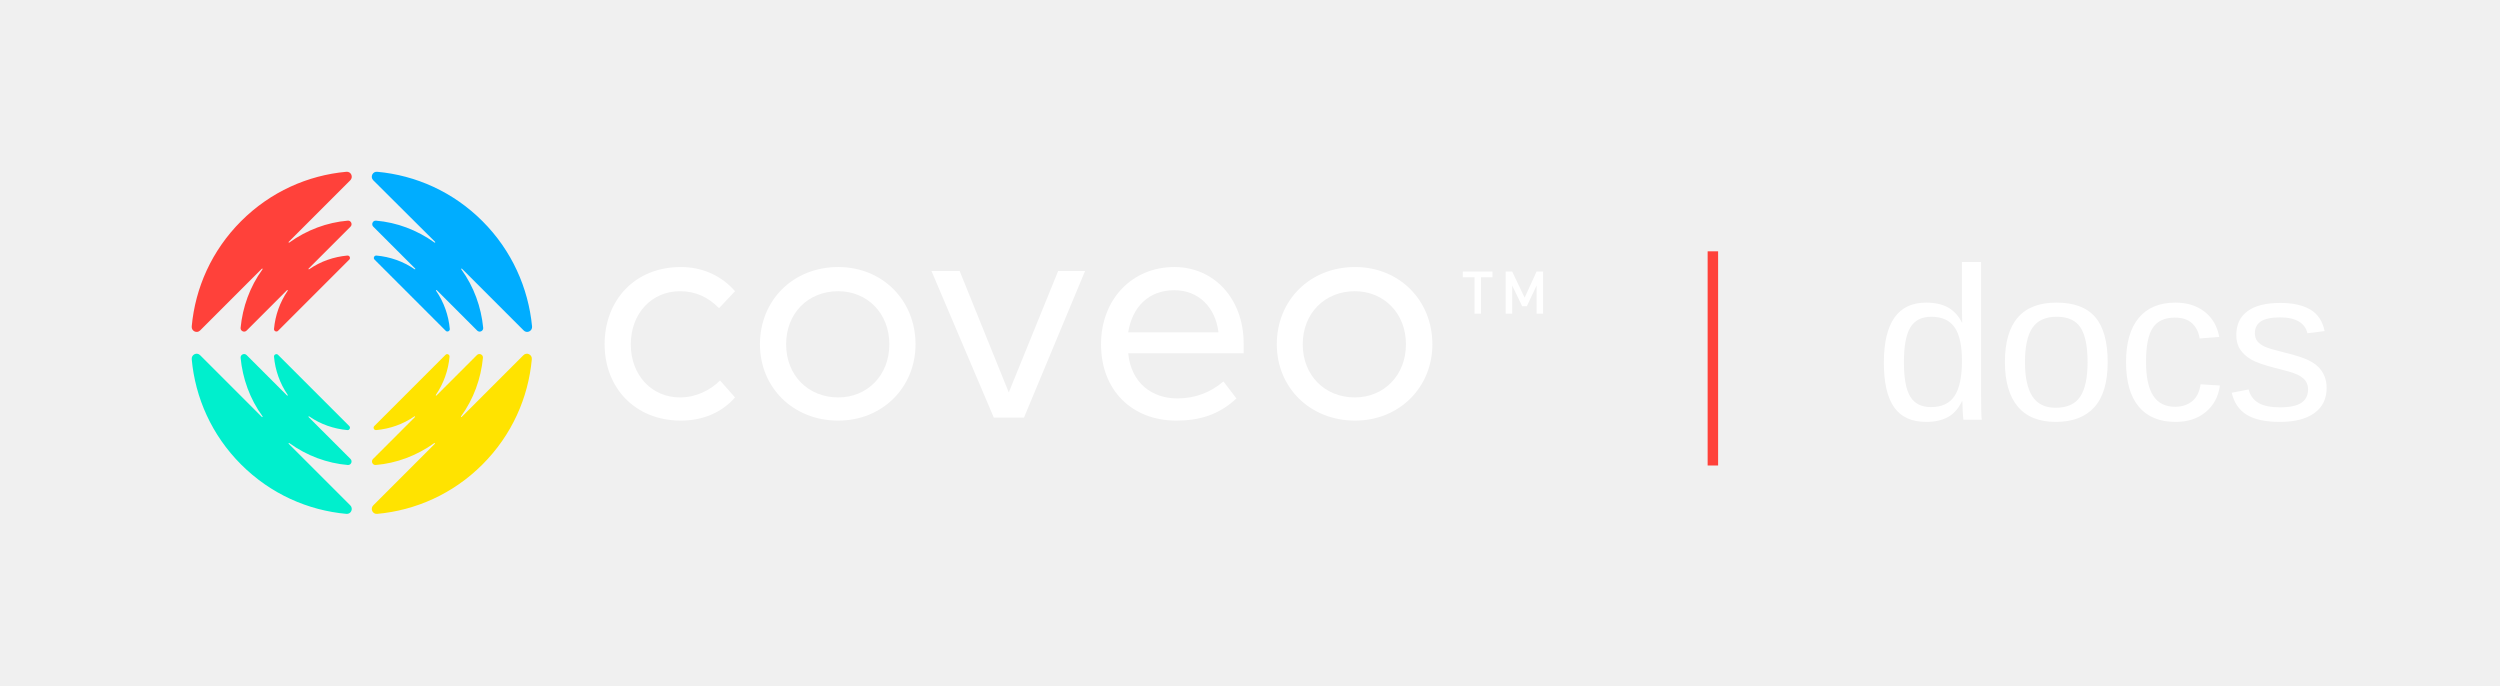
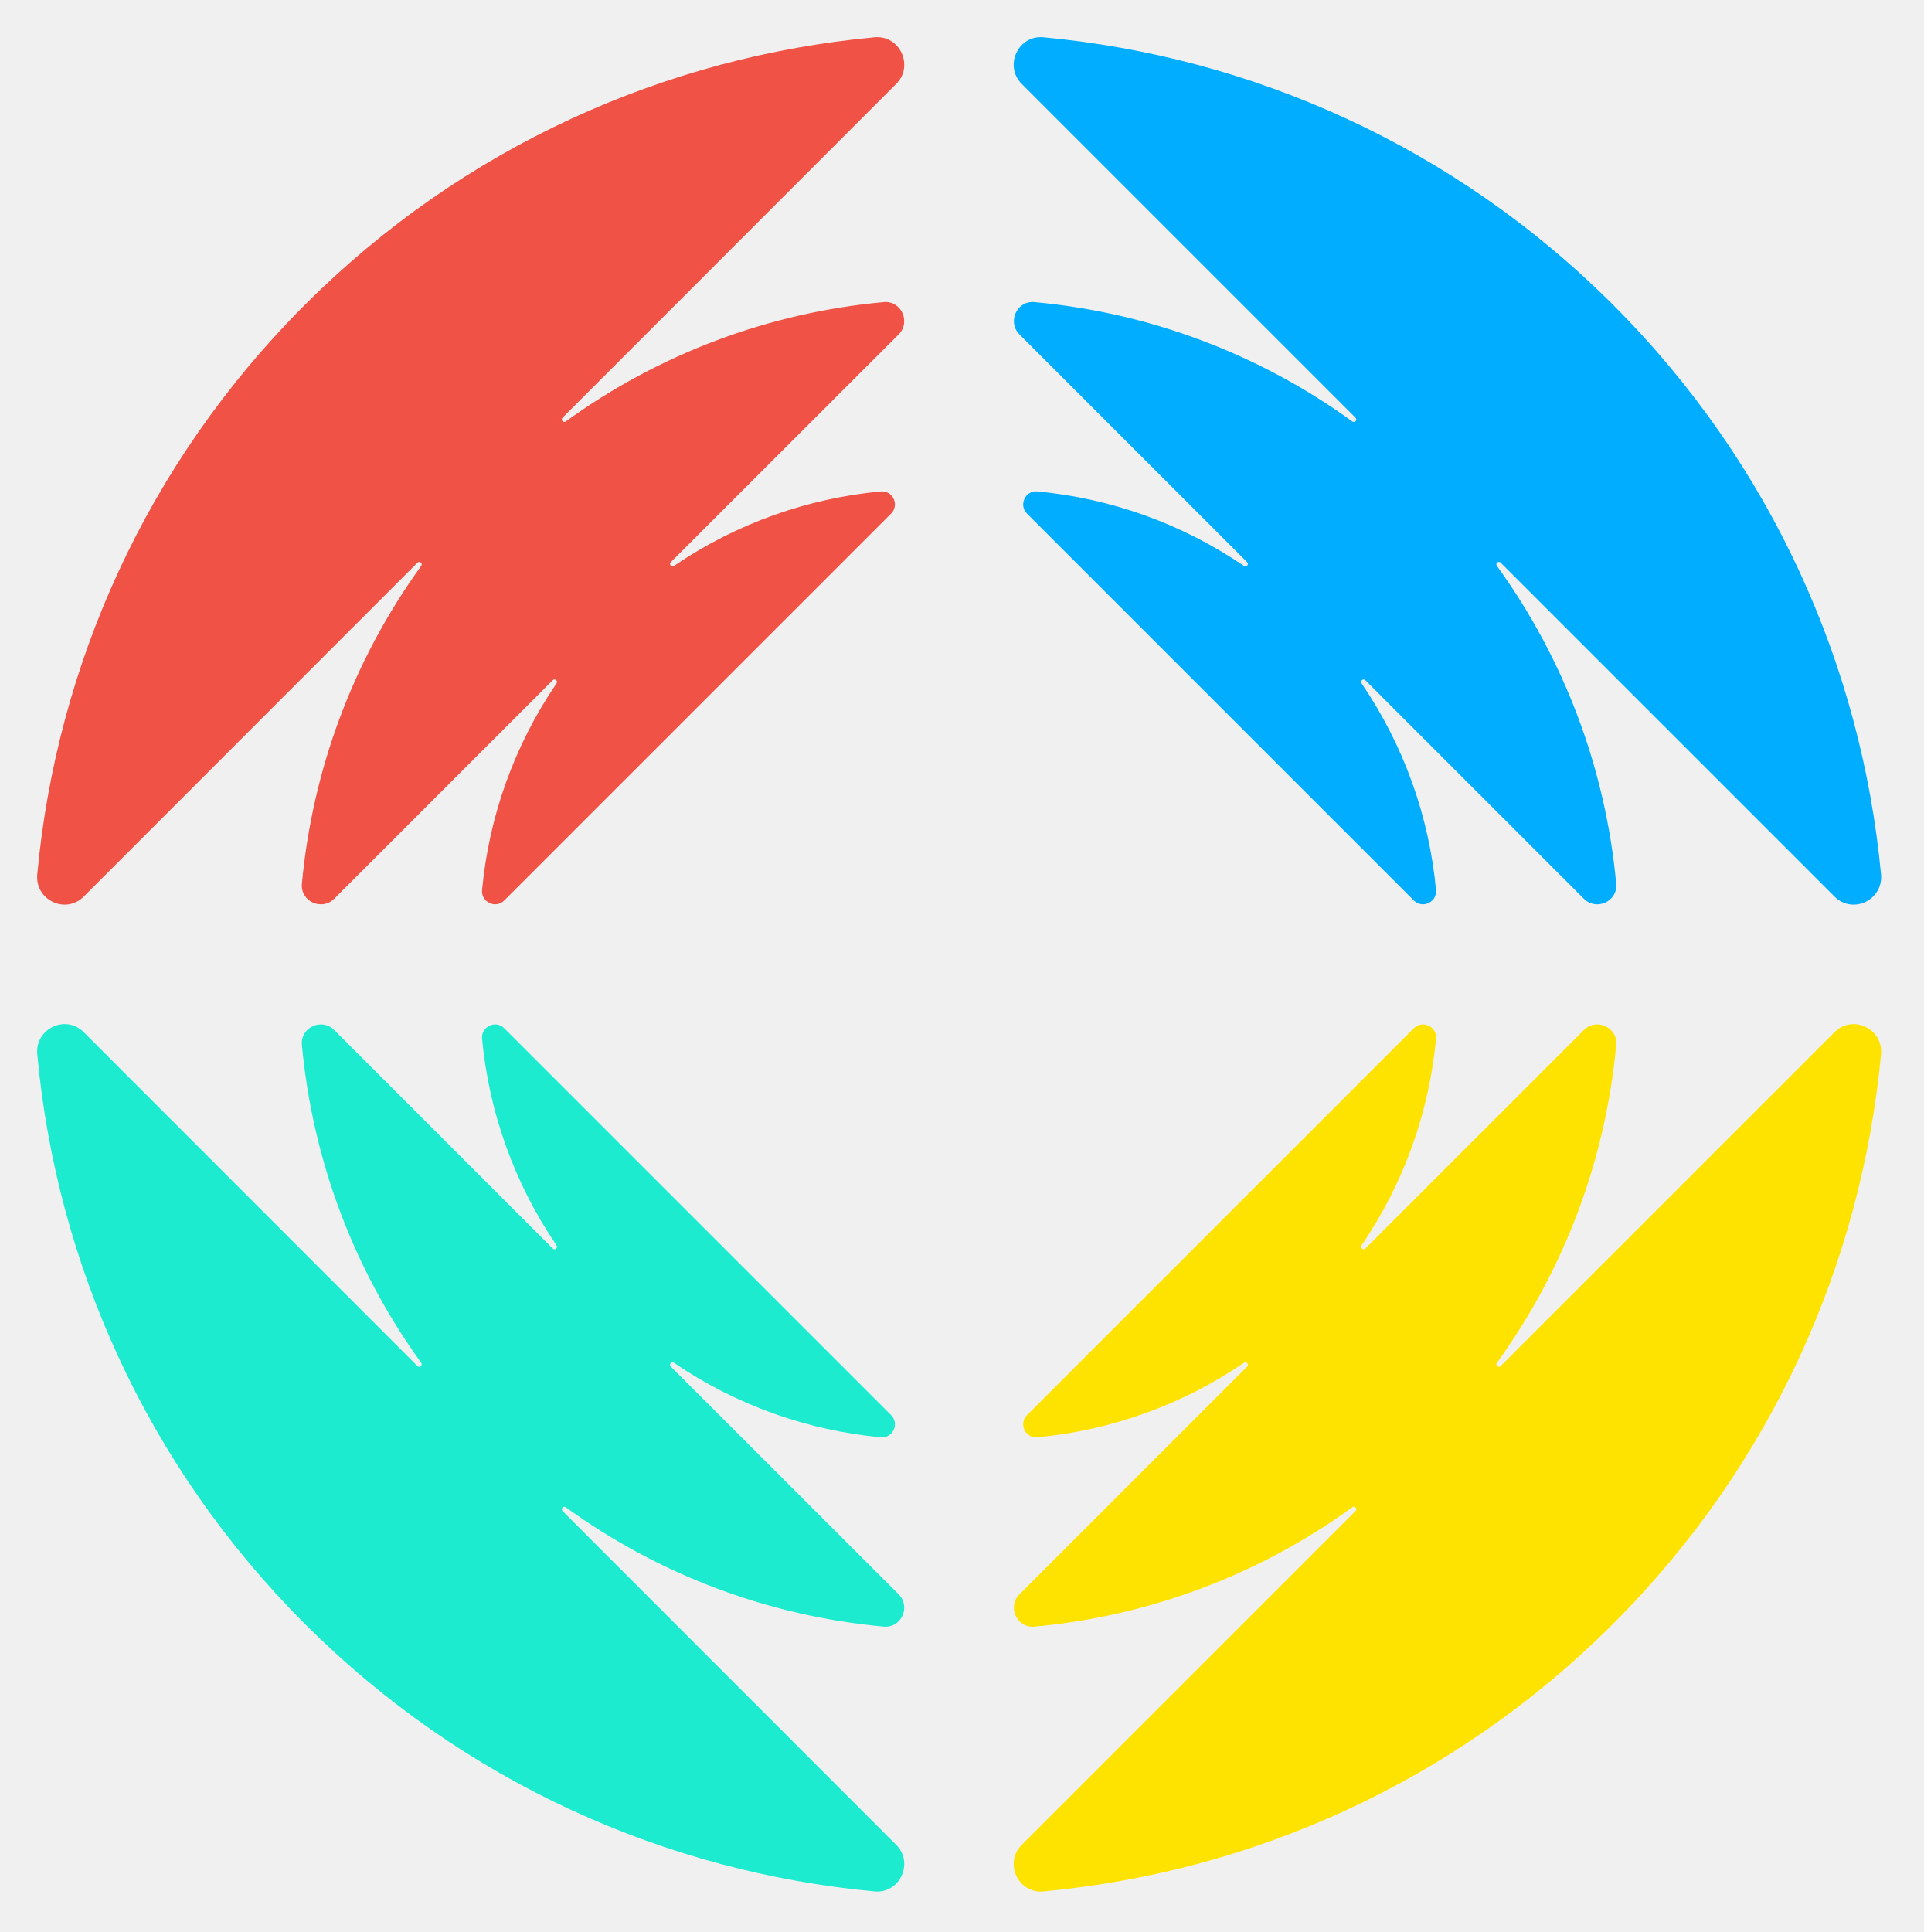
- <svg xmlns="http://www.w3.org/2000/svg" version="1.1" id="Layer_4" x="0px" y="0px" viewBox="0 0 1002.7 275" style="enable-background:new 0 0 1002.7 275;" xml:space="preserve">
-   <style type="text/css">
- 	.st0{fill:white;}
- 	.st1{fill:#00ADFF;}
- 	.st2{fill:#FF413A;}
- 	.st3{fill:#00EFCD;}
- 	.st4{fill:#FFE300;}
- 	.st5{font-family:'Arial';}
- 	.st6{font-size:87.305px;}
- </style>
-   <g>
-     <g>
-       <g>
-         <g>
-           <path class="st0" d="M294.8,116.8c-6.4,6.8-6.4,6.8-6.4,6.8c-4.4-4.4-9.3-6.8-15.7-6.8c-11.3,0-19.7,8.9-19.7,21.3      c0,12.5,8.5,21.3,19.7,21.3c6.4,0,12.1-2.8,16.1-6.8c6,6.8,6,6.8,6,6.8c-5.2,6-12.9,9.3-21.7,9.3c-18.5,0-30.6-13.3-30.6-30.6      c0-17.7,12.1-31,30.6-31C281.9,107.1,289.5,110.7,294.8,116.8L294.8,116.8z" />
-           <path class="st0" d="M367.2,138.1c0,17.3-13.3,30.6-31,30.6c-18.1,0-31.4-13.3-31.4-30.6c0-17.7,13.3-31,31.4-31      C353.9,107.1,367.2,120.4,367.2,138.1L367.2,138.1z M315.3,138.1c0,12.5,8.9,21.3,20.9,21.3c11.7,0,20.5-8.9,20.5-21.3      c0-12.5-8.9-21.3-20.5-21.3C324.1,116.8,315.3,125.6,315.3,138.1L315.3,138.1z" />
-           <polygon class="st0" points="410.7,167.5 398.6,167.5 373.6,108.7 384.9,108.7 404.6,157.4 424.4,108.7 435.2,108.7     " />
-           <path class="st0" d="M498.8,137.7c0,1.6,0,2.8,0,4c-46.3,0-46.3,0-46.3,0c1.2,12.1,9.7,18.1,19.7,18.1c7.2,0,13.3-2.4,18.5-6.8      c5.2,6.8,5.2,6.8,5.2,6.8c-7.2,6.8-15.3,8.9-24.1,8.9c-17.7,0-30.2-12.1-30.2-30.6c0-18.1,12.5-31,29.4-31      C487.1,107.1,498.8,120,498.8,137.7L498.8,137.7z M452.5,133.3c36.2,0,36.2,0,36.2,0c-1.2-10.1-8-16.9-17.7-16.9      C460.6,116.4,454.1,123.2,452.5,133.3L452.5,133.3z" />
-           <path class="st0" d="M574.5,138.1c0,17.3-13.3,30.6-31,30.6c-18.1,0-31.4-13.3-31.4-30.6c0-17.7,13.3-31,31.4-31      C561.2,107.1,574.5,120.4,574.5,138.1L574.5,138.1z M522.5,138.1c0,12.5,8.9,21.3,20.9,21.3c11.7,0,20.5-8.9,20.5-21.3      c0-12.5-8.9-21.3-20.5-21.3C531.4,116.8,522.5,125.6,522.5,138.1L522.5,138.1z" />
-         </g>
-         <g>
-           <polyline class="st0" points="598.6,108.9 586.7,108.9 586.7,111.2 591.4,111.2 591.4,125.8 594,125.8 594,111.2 598.6,111.2       598.6,108.9     " />
-           <polyline class="st0" points="618.9,108.9 616.3,108.9 611.5,119.4 606.5,108.9 603.9,108.9 603.9,125.8 606.5,125.8       606.5,114.5 610.5,122.8 612.4,122.8 616.3,114.5 616.3,125.8 618.9,125.8 618.9,108.9     " />
-         </g>
-         <g>
-           <path class="st1" d="M193.5,88.7c-11.8-11.8-26.8-18.4-42.2-19.8c-1.9-0.2-2.9,2.1-1.6,3.4L174.5,97c0.2,0.2-0.1,0.4-0.2,0.3      c-7.1-5.1-15.2-8.1-23.5-8.8c-1.3-0.1-2,1.5-1.1,2.4l16.8,16.8c0.2,0.2,0,0.4-0.2,0.3c-4.6-3.2-9.9-5-15.3-5.5      c-0.9-0.1-1.4,1-0.8,1.6l28.6,28.6c0.6,0.6,1.7,0.1,1.6-0.8c-0.5-5.4-2.3-10.6-5.5-15.3c-0.1-0.2,0.1-0.4,0.3-0.2l16.2,16.2      c0.9,0.9,2.5,0.2,2.4-1.1c-0.8-8.3-3.7-16.5-8.8-23.5c-0.1-0.2,0.1-0.4,0.3-0.2l24.7,24.7c1.3,1.4,3.6,0.3,3.4-1.6      C211.9,115.5,205.3,100.5,193.5,88.7" />
-           <path class="st2" d="M96.7,88.7c11.8-11.8,26.8-18.4,42.2-19.8c1.9-0.2,2.9,2.1,1.6,3.4L115.8,97c-0.2,0.2,0.1,0.4,0.2,0.3      c7.1-5.1,15.2-8.1,23.5-8.8c1.3-0.1,2,1.5,1.1,2.4l-16.8,16.8c-0.2,0.2,0,0.4,0.2,0.3c4.6-3.2,9.9-5,15.3-5.5      c0.9-0.1,1.4,1,0.8,1.6l-28.6,28.6c-0.6,0.6-1.7,0.1-1.6-0.8c0.5-5.4,2.3-10.6,5.5-15.3c0.1-0.2-0.1-0.4-0.3-0.2l-16.2,16.2      c-0.9,0.9-2.5,0.2-2.4-1.1c0.8-8.3,3.7-16.5,8.8-23.5c0.1-0.2-0.1-0.4-0.3-0.2l-24.7,24.7c-1.3,1.4-3.6,0.3-3.4-1.6      C78.3,115.5,84.9,100.5,96.7,88.7" />
-           <path class="st3" d="M96.7,186.3c11.8,11.8,26.8,18.4,42.2,19.8c1.9,0.2,2.9-2.1,1.6-3.4L115.8,178c-0.2-0.2,0.1-0.4,0.2-0.3      c7.1,5.1,15.2,8.1,23.5,8.8c1.3,0.1,2-1.5,1.1-2.4l-16.8-16.8c-0.2-0.2,0-0.4,0.2-0.3c4.6,3.2,9.9,5,15.3,5.5      c0.9,0.1,1.4-1,0.8-1.6l-28.6-28.6c-0.6-0.6-1.7-0.1-1.6,0.8c0.5,5.4,2.3,10.6,5.5,15.3c0.1,0.2-0.1,0.4-0.3,0.2l-16.2-16.2      c-0.9-0.9-2.5-0.2-2.4,1.1c0.8,8.3,3.7,16.5,8.8,23.5c0.1,0.2-0.1,0.4-0.3,0.2l-24.7-24.7c-1.3-1.4-3.6-0.3-3.4,1.6      C78.3,159.5,84.9,174.5,96.7,186.3" />
-           <path class="st4" d="M193.5,186.3c-11.8,11.8-26.8,18.4-42.2,19.8c-1.9,0.2-2.9-2.1-1.6-3.4l24.7-24.7c0.2-0.2-0.1-0.4-0.2-0.3      c-7.1,5.1-15.2,8.1-23.5,8.8c-1.3,0.1-2-1.5-1.1-2.4l16.8-16.8c0.2-0.2,0-0.4-0.2-0.3c-4.6,3.2-9.9,5-15.3,5.5      c-0.9,0.1-1.4-1-0.8-1.6l28.6-28.6c0.6-0.6,1.7-0.1,1.6,0.8c-0.5,5.4-2.3,10.6-5.5,15.3c-0.1,0.2,0.1,0.4,0.3,0.2l16.2-16.2      c0.9-0.9,2.5-0.2,2.4,1.1c-0.8,8.3-3.7,16.5-8.8,23.5c-0.1,0.2,0.1,0.4,0.3,0.2l24.7-24.7c1.3-1.4,3.6-0.3,3.4,1.6      C211.9,159.5,205.3,174.5,193.5,186.3" />
-         </g>
-       </g>
-       <text transform="matrix(1 0 0 1 751.9026 168.3571)" class="st0 st5 st6">docs</text>
-       <rect x="684.9" y="100.8" class="st2" width="4.2" height="85.9" />
-     </g>
-   </g>
+ <svg xmlns="http://www.w3.org/2000/svg" viewBox="-2.076 -2.076 107.516 107.969" fill="none">
+   <path d="M88.088 14.967c-8.9-8.9-20.23-13.88-31.85-14.96-1.41-.13-2.21 1.6-1.21 2.6l18.66 18.66c.12.12-.04.31-.18.21a35.811 35.811 0 00-17.77-6.67c-.98-.09-1.53 1.11-.83 1.81l12.72 12.72c.12.12-.03.31-.18.21a24.569 24.569 0 00-11.55-4.16c-.67-.06-1.05.76-.57 1.24l21.62 21.62c.48.48 1.3.09 1.24-.58-.38-4.06-1.77-8.04-4.16-11.55-.1-.14.09-.3.21-.18l12.21 12.21c.7.7 1.9.15 1.81-.83a35.942 35.942 0 00-6.67-17.77c-.1-.14.09-.3.21-.18l18.66 18.66c1.02 1.02 2.74.19 2.6-1.25-1.1-11.61-6.08-22.92-14.97-31.81z" fill="#00ADFF" />
+   <path d="M14.958 14.967c8.9-8.9 20.23-13.88 31.85-14.96 1.41-.13 2.21 1.6 1.21 2.6l-18.65 18.66c-.12.12.04.31.18.21a35.811 35.811 0 0117.77-6.67c.98-.09 1.53 1.11.83 1.81l-12.73 12.72c-.12.12.03.31.18.21 3.51-2.39 7.49-3.78 11.56-4.16.67-.06 1.05.76.57 1.24l-21.62 21.62c-.48.48-1.3.09-1.24-.58.38-4.06 1.77-8.04 4.16-11.55.1-.14-.09-.3-.21-.18l-12.21 12.21c-.7.7-1.9.15-1.81-.83.58-6.28 2.81-12.43 6.67-17.77.1-.14-.09-.3-.21-.18l-18.65 18.66c-1.02 1.02-2.74.19-2.6-1.25 1.08-11.61 6.06-22.92 14.95-31.81z" fill="#F05245" />
+   <path d="M14.958 88.667c8.9 8.9 20.23 13.88 31.85 14.96 1.41.13 2.21-1.6 1.21-2.6l-18.65-18.66c-.12-.12.04-.31.18-.21a35.811 35.811 0 0017.77 6.67c.98.09 1.53-1.11.83-1.81l-12.73-12.72c-.12-.12.03-.31.18-.21 3.51 2.39 7.49 3.78 11.56 4.16.67.06 1.05-.76.57-1.24l-21.62-21.62c-.48-.48-1.3-.09-1.24.58.38 4.06 1.77 8.04 4.16 11.55.1.14-.09.3-.21.18l-12.21-12.21c-.7-.7-1.9-.15-1.81.83.58 6.28 2.81 12.43 6.67 17.77.1.14-.09.3-.21.18l-18.65-18.66c-1.02-1.02-2.74-.19-2.6 1.25 1.08 11.61 6.06 22.92 14.95 31.81z" fill="#1CEBCF" />
+   <path d="M88.088 88.667c-8.9 8.9-20.23 13.88-31.85 14.96-1.41.13-2.21-1.6-1.21-2.6l18.66-18.66c.12-.12-.04-.31-.18-.21a35.811 35.811 0 01-17.77 6.67c-.98.09-1.53-1.11-.83-1.81l12.72-12.72c.12-.12-.03-.31-.18-.21a24.569 24.569 0 01-11.55 4.16c-.67.06-1.05-.76-.57-1.24l21.62-21.62c.48-.48 1.3-.09 1.24.58-.38 4.06-1.77 8.04-4.16 11.55-.1.14.09.3.21.18l12.21-12.21c.7-.7 1.9-.15 1.81.83a35.942 35.942 0 01-6.67 17.77c-.1.14.09.3.21.18l18.66-18.66c1.02-1.02 2.74-.19 2.6 1.25-1.1 11.61-6.08 22.92-14.97 31.81z" fill="#FFE300" />
</svg>
